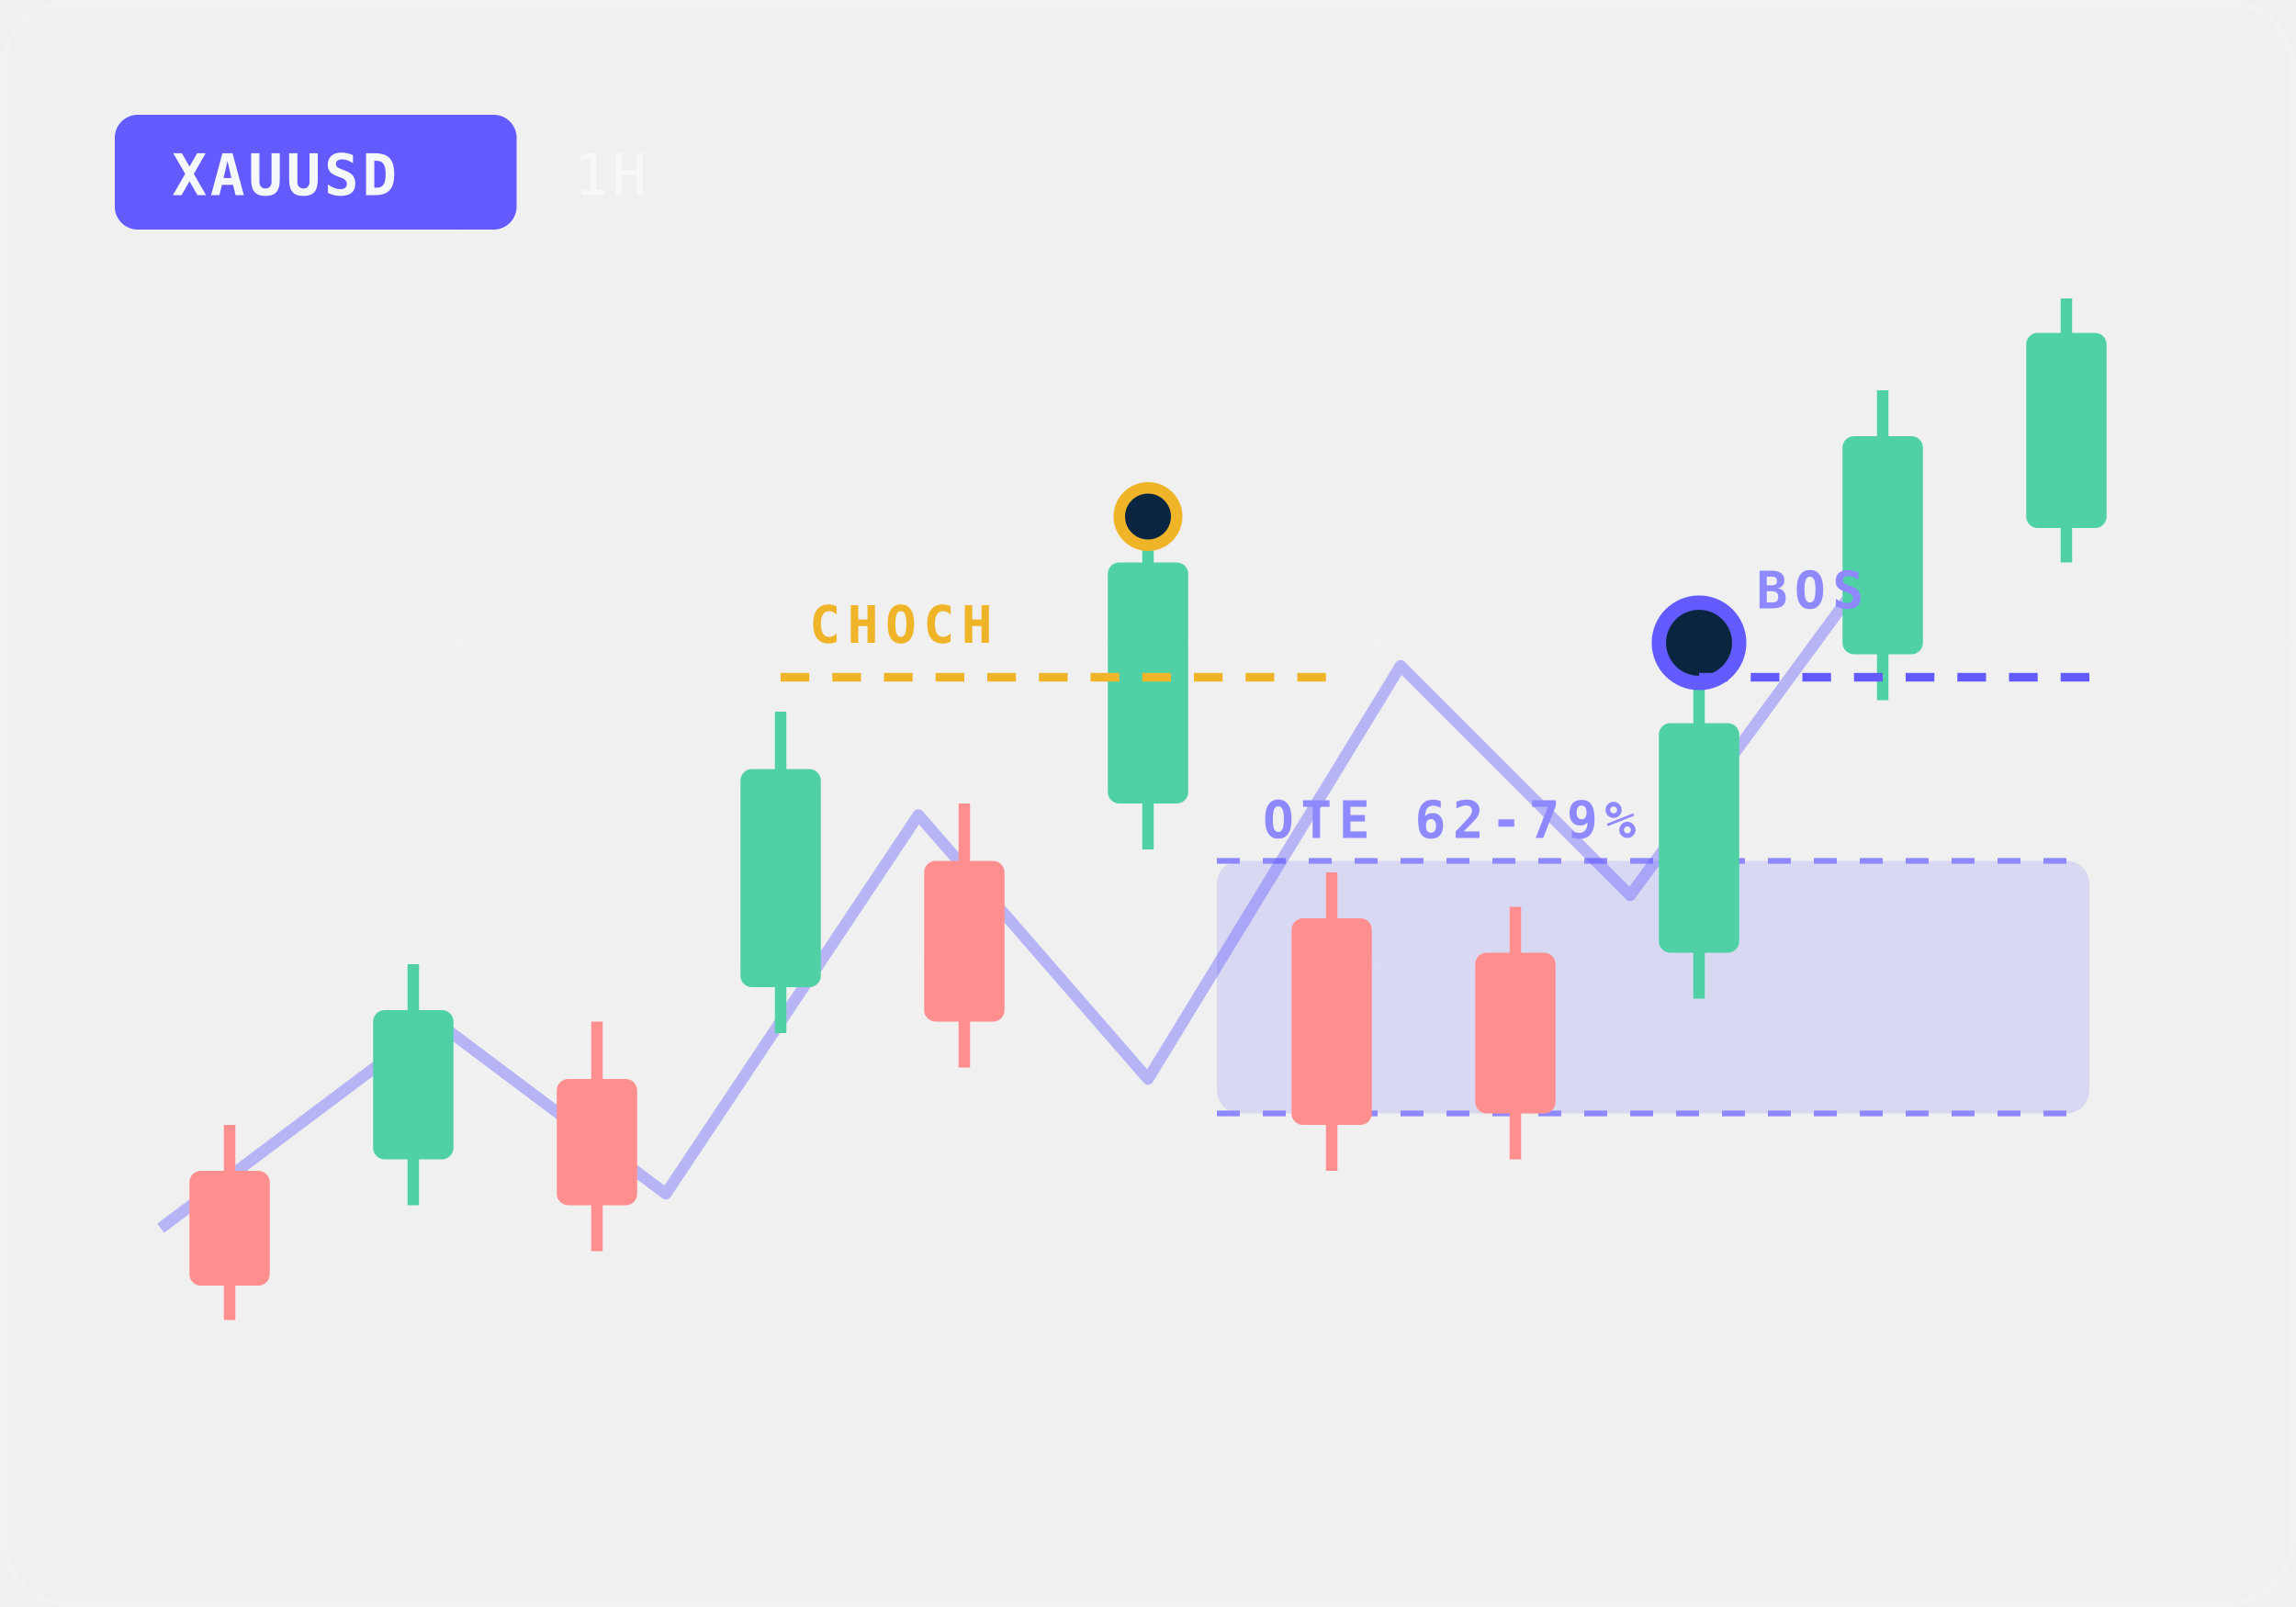
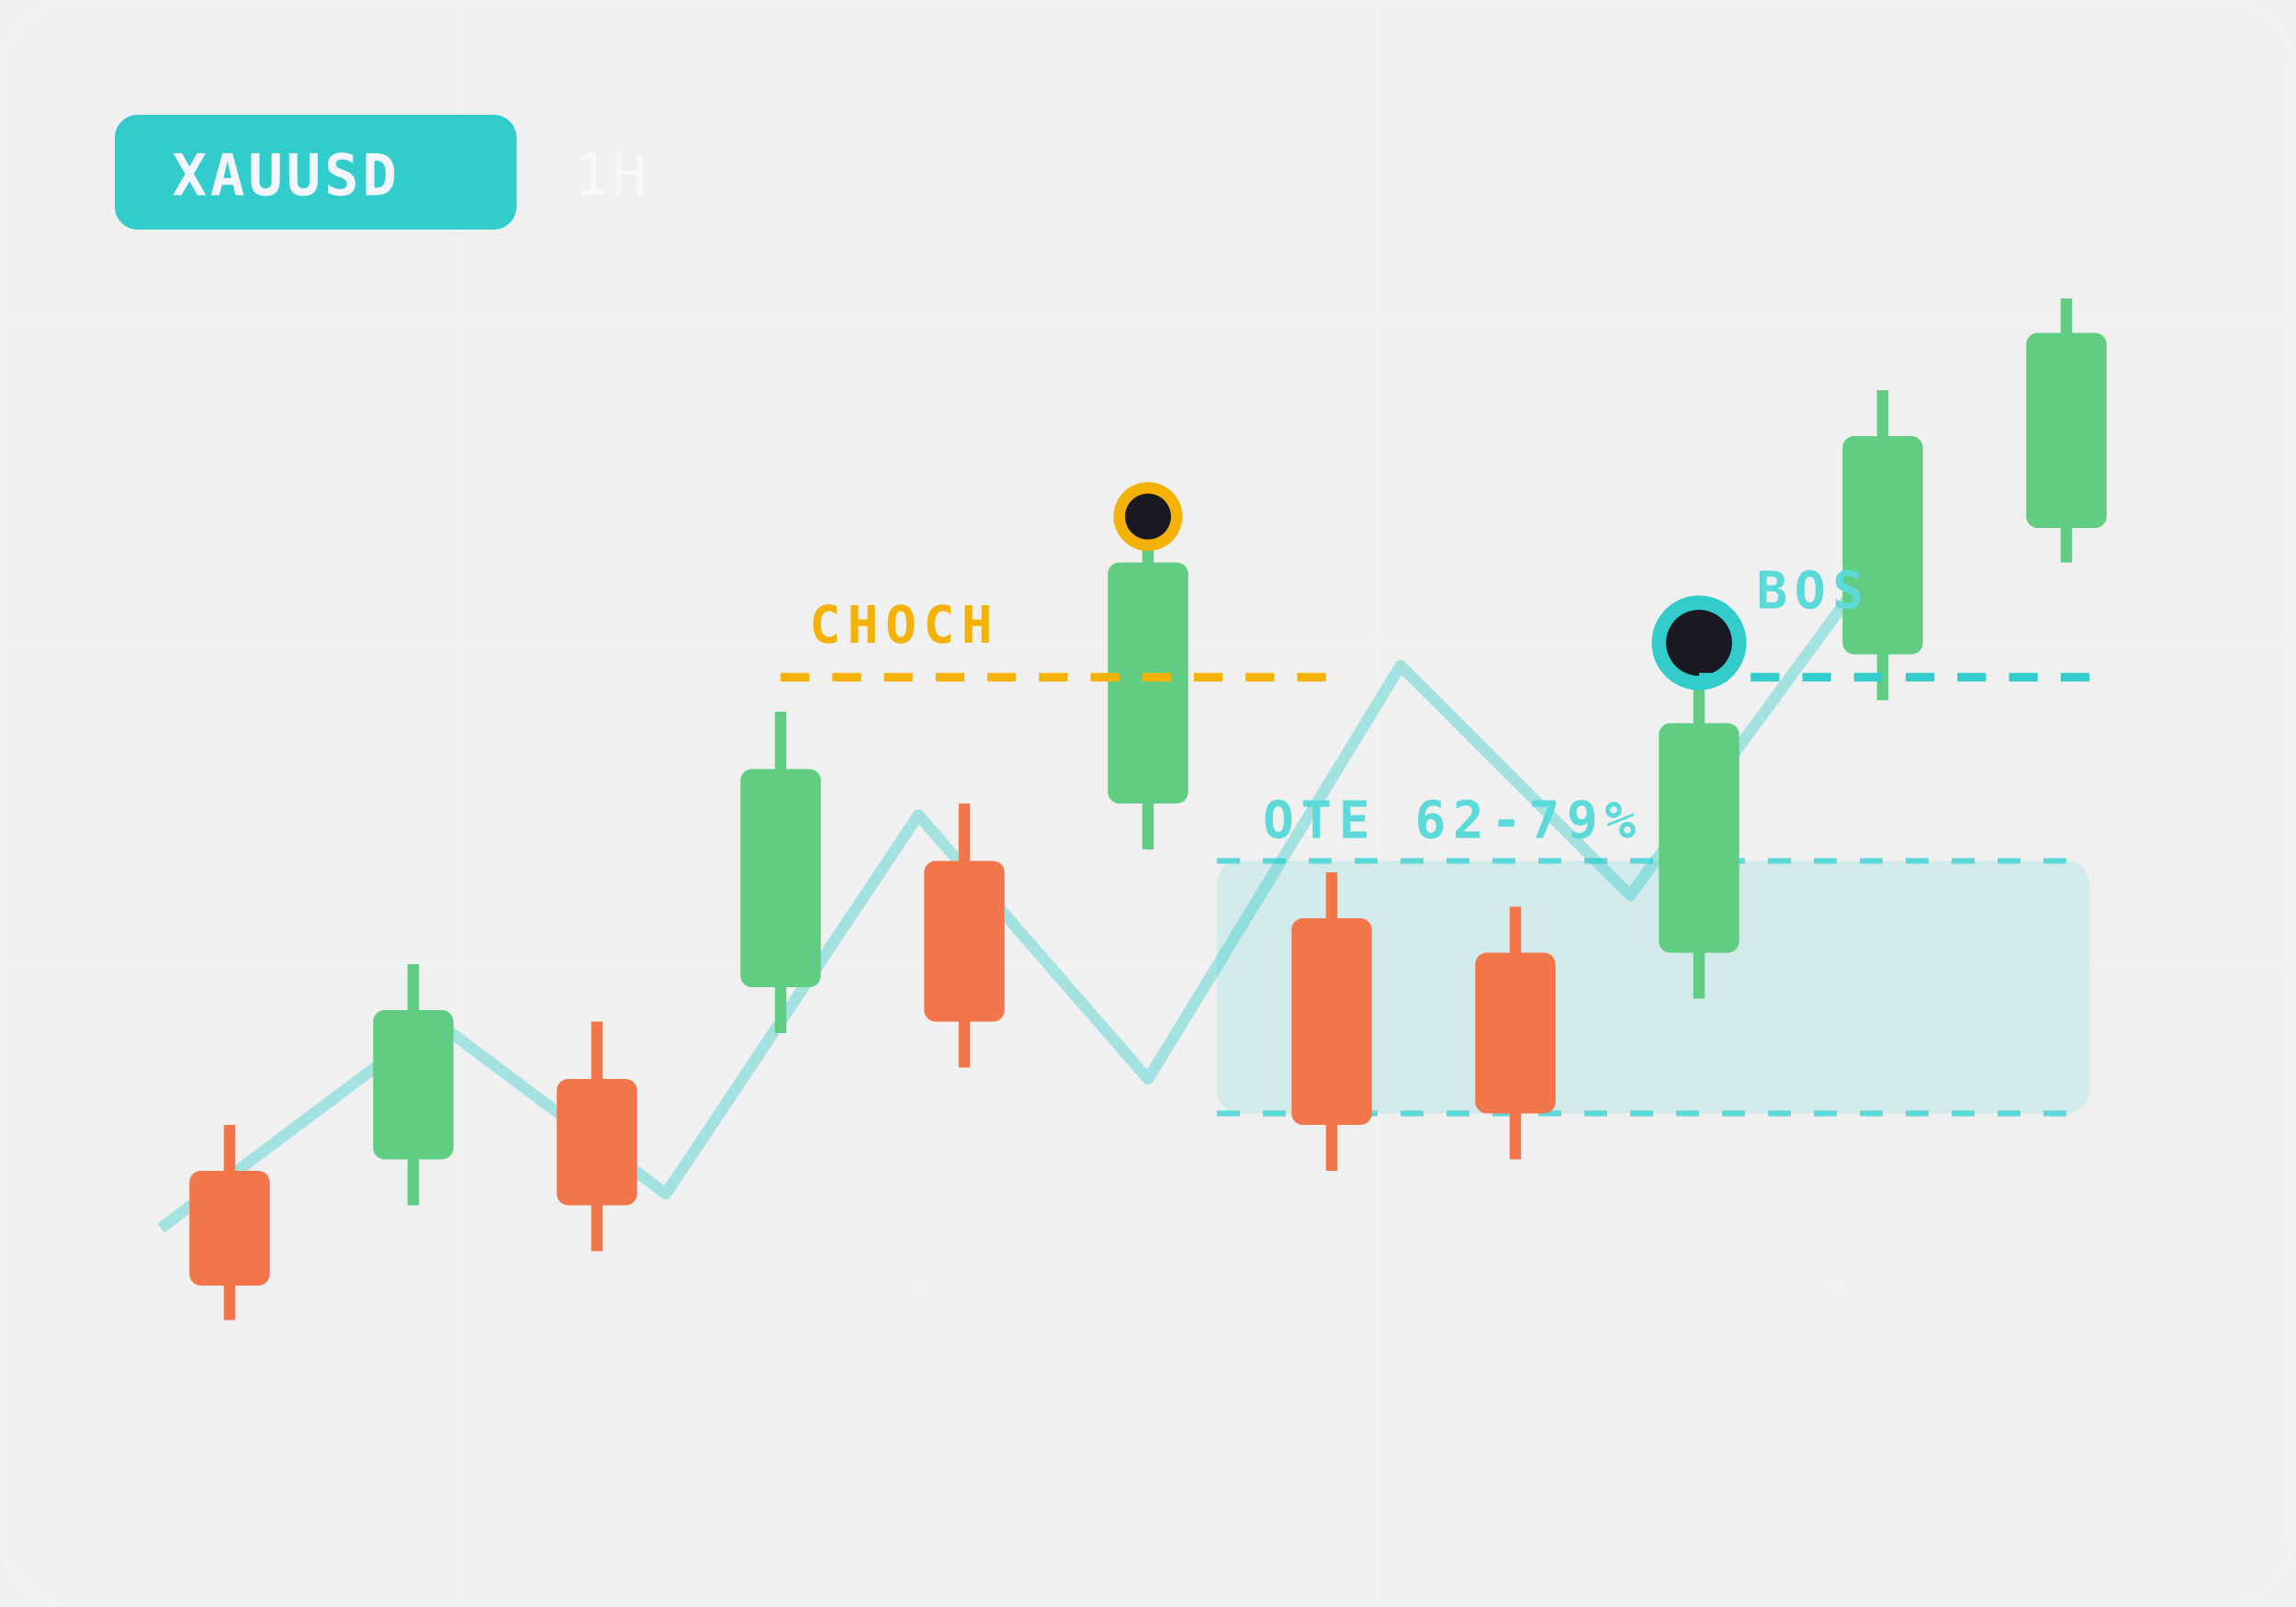
<svg xmlns="http://www.w3.org/2000/svg" viewBox="0 0 400 280" width="400" height="280" role="img">
  <g stroke="#ffffff" stroke-opacity="0.06" stroke-width="1">
    <path d="M0 56h400M0 112h400M0 168h400M0 224h400" />
    <path d="M80 0v280M160 0v280M240 0v280M320 0v280" />
  </g>
-   <rect x="212" y="150" width="152" height="44" rx="4" fill="#635bff" fill-opacity="0.16" />
-   <path d="M212 150h152" stroke="#8f89ff" stroke-width="1" stroke-dasharray="4 4" />
-   <path d="M212 194h152" stroke="#8f89ff" stroke-width="1" stroke-dasharray="4 4" />
-   <path d="M28 214 76 178l40 30 44-66 40 46 44-72 40 40 44-60" fill="none" stroke="#635bff" stroke-opacity="0.4" stroke-width="2" stroke-linejoin="round" />
+   <rect x="212" y="150" width="152" height="44" rx="4" fill="#33cccc" fill-opacity="0.16" />
+   <path d="M212 150h152" stroke="#5cd9d9" stroke-width="1" stroke-dasharray="4 4" />
+   <path d="M212 194h152" stroke="#5cd9d9" stroke-width="1" stroke-dasharray="4 4" />
+   <path d="M28 214 76 178l40 30 44-66 40 46 44-72 40 40 44-60" fill="none" stroke="#33cccc" stroke-opacity="0.4" stroke-width="2" stroke-linejoin="round" />
  <g stroke-width="2">
-     <path d="M40 196v34" stroke="#ff8f8f" />
-     <rect x="33" y="204" width="14" height="20" rx="2" fill="#ff8f8f" />
-     <path d="M72 168v42" stroke="#4fd1a5" />
-     <rect x="65" y="176" width="14" height="26" rx="2" fill="#4fd1a5" />
-     <path d="M104 178v40" stroke="#ff8f8f" />
-     <rect x="97" y="188" width="14" height="22" rx="2" fill="#ff8f8f" />
-     <path d="M136 124v56" stroke="#4fd1a5" />
-     <rect x="129" y="134" width="14" height="38" rx="2" fill="#4fd1a5" />
-     <path d="M168 140v46" stroke="#ff8f8f" />
-     <rect x="161" y="150" width="14" height="28" rx="2" fill="#ff8f8f" />
-     <path d="M200 90v58" stroke="#4fd1a5" />
-     <rect x="193" y="98" width="14" height="42" rx="2" fill="#4fd1a5" />
-     <path d="M232 152v52" stroke="#ff8f8f" />
-     <rect x="225" y="160" width="14" height="36" rx="2" fill="#ff8f8f" />
-     <path d="M264 158v44" stroke="#ff8f8f" />
-     <rect x="257" y="166" width="14" height="28" rx="2" fill="#ff8f8f" />
-     <path d="M296 118v56" stroke="#4fd1a5" />
-     <rect x="289" y="126" width="14" height="40" rx="2" fill="#4fd1a5" />
-     <path d="M328 68v54" stroke="#4fd1a5" />
-     <rect x="321" y="76" width="14" height="38" rx="2" fill="#4fd1a5" />
-     <path d="M360 52v46" stroke="#4fd1a5" />
-     <rect x="353" y="58" width="14" height="34" rx="2" fill="#4fd1a5" />
+     <path d="M40 196v34" stroke="#f27649" />
+     <rect x="33" y="204" width="14" height="20" rx="2" fill="#f27649" />
+     <path d="M72 168v42" stroke="#61cd82" />
+     <rect x="65" y="176" width="14" height="26" rx="2" fill="#61cd82" />
+     <path d="M104 178v40" stroke="#f27649" />
+     <rect x="97" y="188" width="14" height="22" rx="2" fill="#f27649" />
+     <path d="M136 124v56" stroke="#61cd82" />
+     <rect x="129" y="134" width="14" height="38" rx="2" fill="#61cd82" />
+     <path d="M168 140v46" stroke="#f27649" />
+     <rect x="161" y="150" width="14" height="28" rx="2" fill="#f27649" />
+     <path d="M200 90v58" stroke="#61cd82" />
+     <rect x="193" y="98" width="14" height="42" rx="2" fill="#61cd82" />
+     <path d="M232 152v52" stroke="#f27649" />
+     <rect x="225" y="160" width="14" height="36" rx="2" fill="#f27649" />
+     <path d="M264 158v44" stroke="#f27649" />
+     <rect x="257" y="166" width="14" height="28" rx="2" fill="#f27649" />
+     <path d="M296 118v56" stroke="#61cd82" />
+     <rect x="289" y="126" width="14" height="40" rx="2" fill="#61cd82" />
+     <path d="M328 68v54" stroke="#61cd82" />
+     <rect x="321" y="76" width="14" height="38" rx="2" fill="#61cd82" />
+     <path d="M360 52v46" stroke="#61cd82" />
+     <rect x="353" y="58" width="14" height="34" rx="2" fill="#61cd82" />
  </g>
-   <path d="M136 118h96" stroke="#f0b429" stroke-width="1.5" stroke-dasharray="5 4" />
-   <circle cx="200" cy="90" r="5" fill="#0a2540" stroke="#f0b429" stroke-width="2" />
-   <circle cx="296" cy="112" r="7" fill="#0a2540" stroke="#635bff" stroke-width="2.5" />
-   <path d="M296 118h72" stroke="#635bff" stroke-width="1.5" stroke-dasharray="5 4" />
+   <path d="M136 118h96" stroke="#f4b207" stroke-width="1.5" stroke-dasharray="5 4" />
+   <circle cx="200" cy="90" r="5" fill="#191a21" stroke="#f4b207" stroke-width="2" />
+   <circle cx="296" cy="112" r="7" fill="#191a21" stroke="#33cccc" stroke-width="2.5" />
+   <path d="M296 118h72" stroke="#33cccc" stroke-width="1.5" stroke-dasharray="5 4" />
  <g font-family="ui-monospace, monospace" font-size="9" font-weight="600" letter-spacing="1.2">
-     <text x="141" y="112" fill="#f0b429">CHOCH</text>
-     <text x="306" y="106" fill="#8f89ff">BOS</text>
-     <text x="220" y="146" fill="#8f89ff">OTE 62-79%</text>
+     <text x="141" y="112" fill="#f4b207">CHOCH</text>
+     <text x="306" y="106" fill="#5cd9d9">BOS</text>
+     <text x="220" y="146" fill="#5cd9d9">OTE 62-79%</text>
  </g>
-   <rect x="20" y="20" width="70" height="20" rx="4" fill="#635bff" />
-   <text x="30" y="34" font-family="ui-monospace, monospace" font-size="10" font-weight="700" fill="#f6f9fc" letter-spacing="0.6">XAUUSD</text>
+   <rect x="20" y="20" width="70" height="20" rx="4" fill="#33cccc" />
+   <text x="30" y="34" font-family="ui-monospace, monospace" font-size="10" font-weight="700" fill="#f3f6ff" letter-spacing="0.6">XAUUSD</text>
  <text x="100" y="34" font-family="ui-monospace, monospace" font-size="10" font-weight="500" fill="#ffffff" fill-opacity="0.56" letter-spacing="0.6">1H</text>
  <rect x="0.5" y="0.5" width="399" height="279" rx="11.5" fill="none" stroke="#ffffff" stroke-opacity="0.16" />
</svg>
